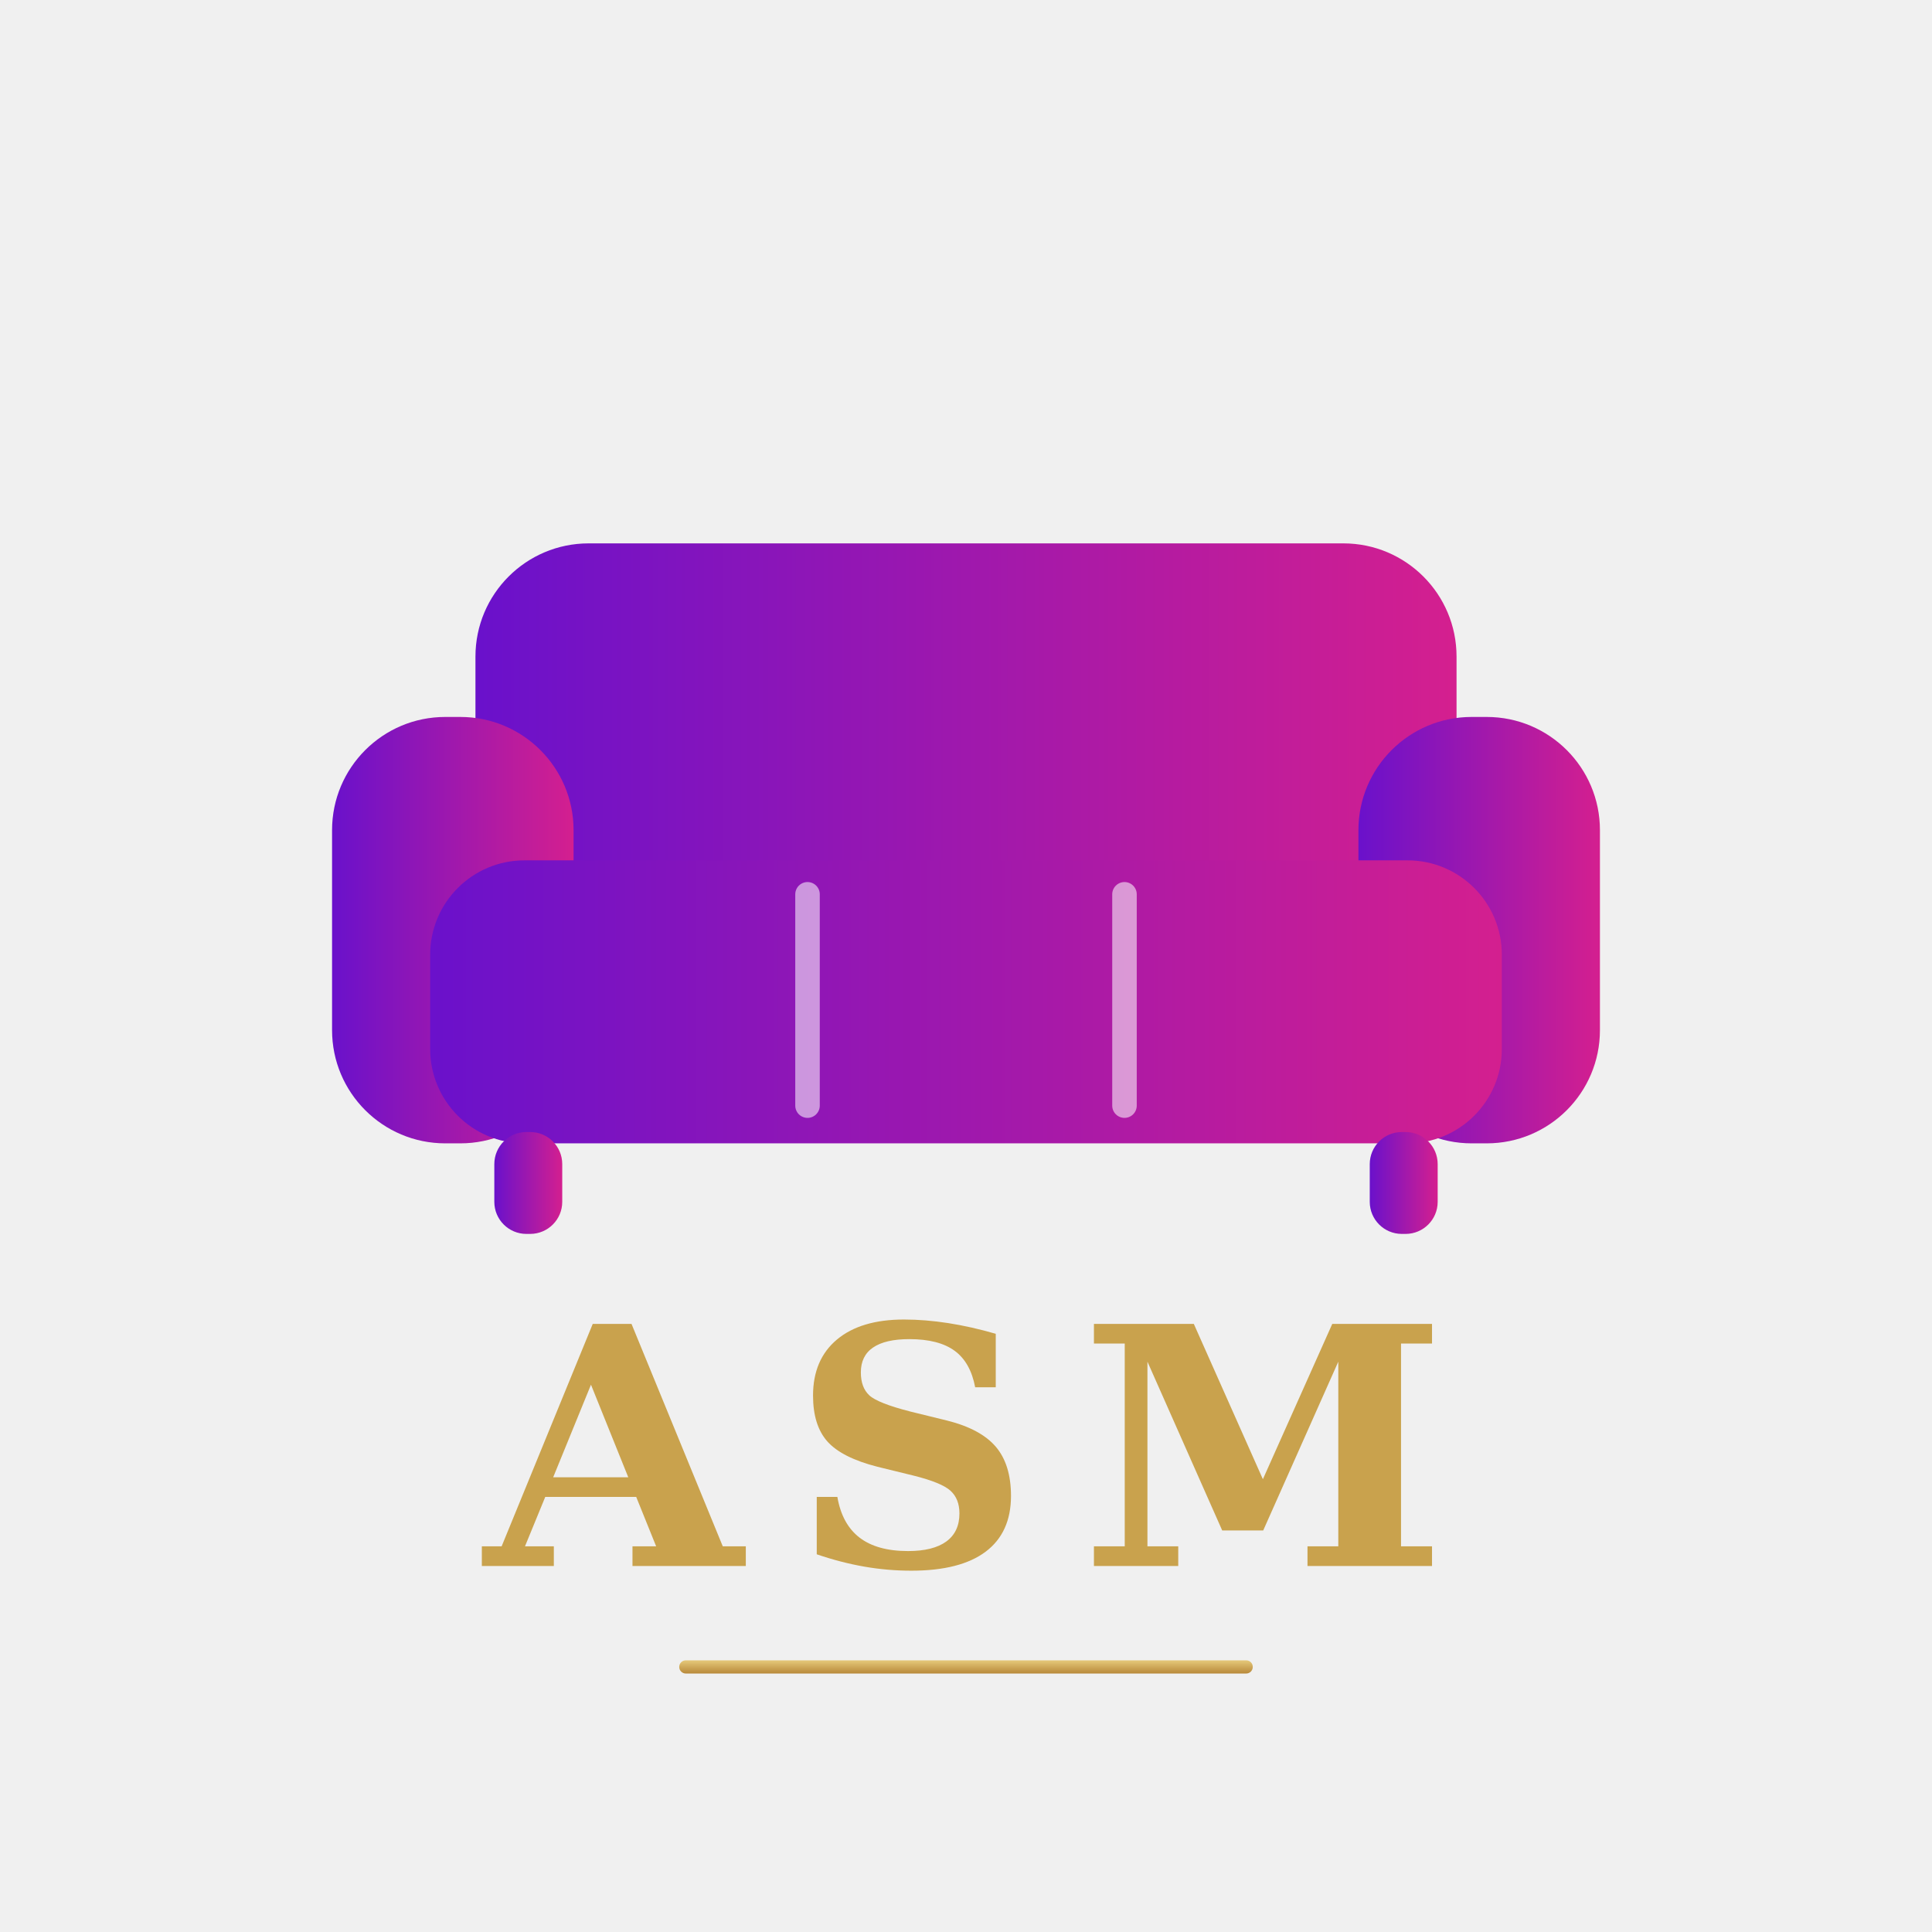
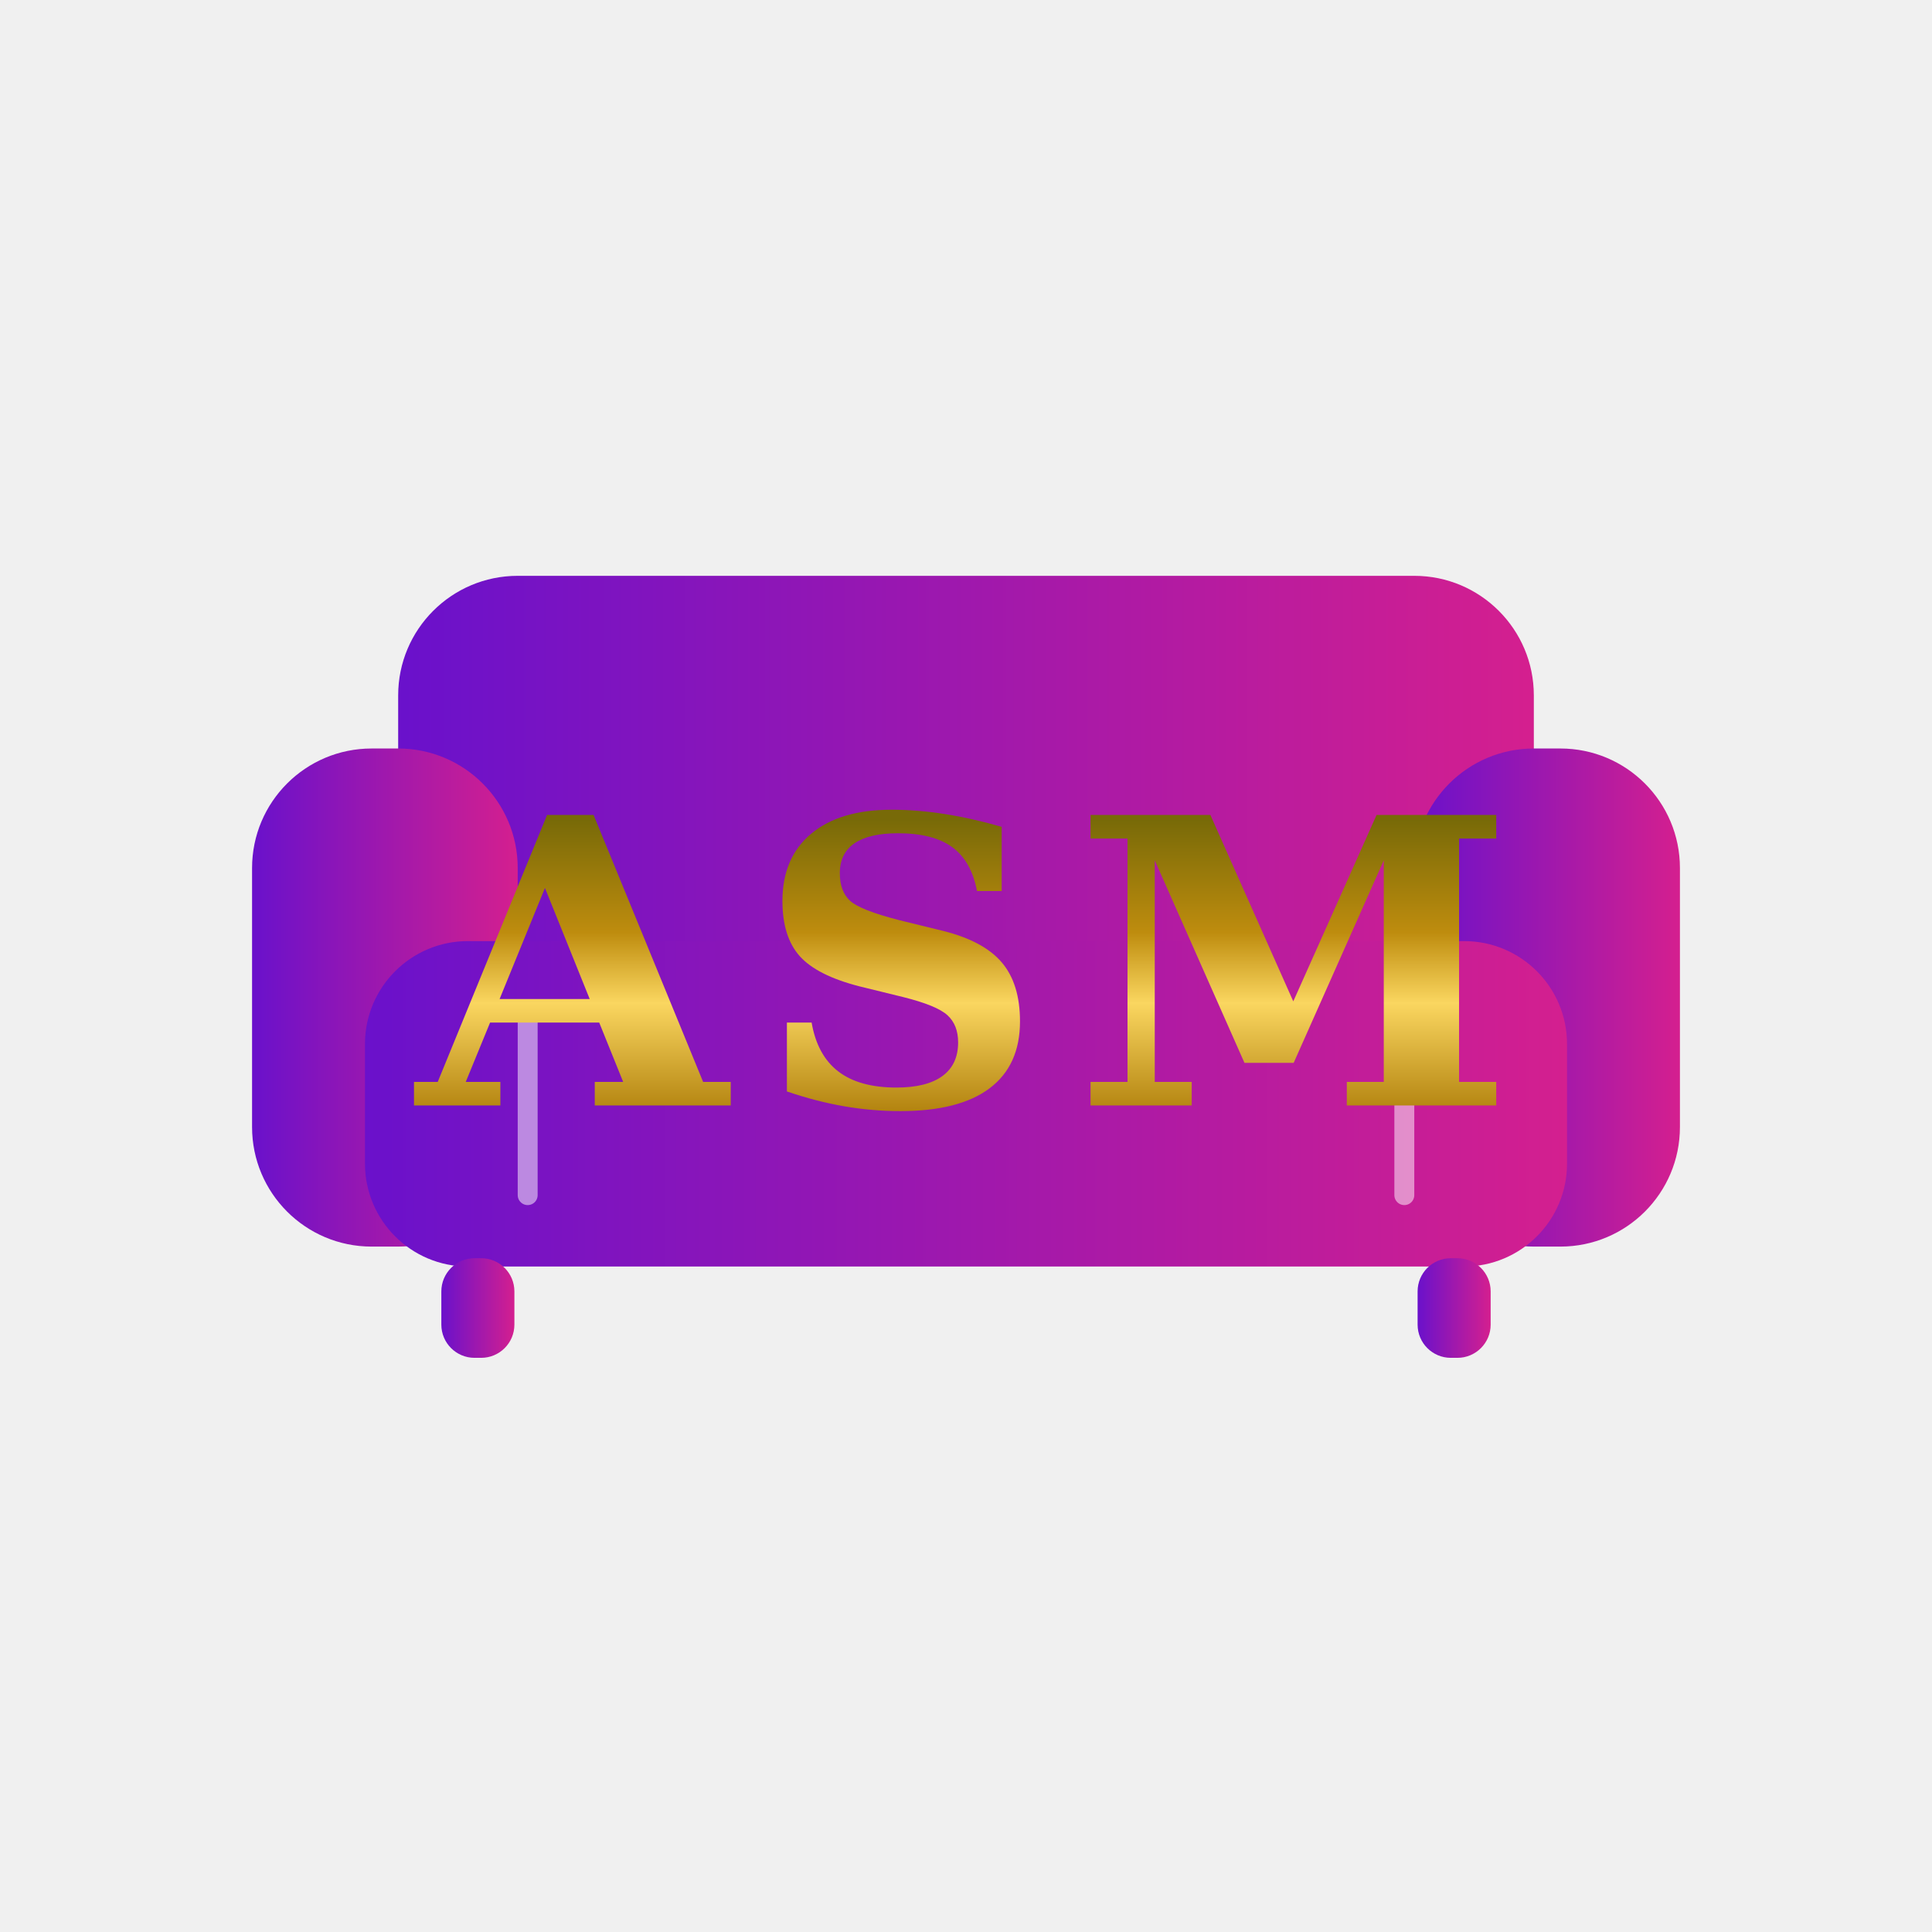
<svg xmlns="http://www.w3.org/2000/svg" width="1024" height="1024" viewBox="0 0 1024 1024" role="img" aria-label="ASM mark">
  <defs>
    <linearGradient id="brandGradientT" x1="0" y1="0" x2="1" y2="0">
      <stop offset="0" stop-color="#6A11CB" />
      <stop offset="1" stop-color="#D41F8F" />
    </linearGradient>
-     <linearGradient id="goldGradientT" x1="0" y1="0" x2="0" y2="1">
-       <stop offset="0" stop-color="#E6C97A" />
-       <stop offset="1" stop-color="#B8893A" />
+     <linearGradient id="goldGradientT" gradientUnits="userSpaceOnUse" x1="512" y1="424" x2="512" y2="602">
+       <stop offset="0" stop-color="#786A08" />
+       <stop offset="0.38" stop-color="#BE8C0E" />
+       <stop offset="0.62" stop-color="#FAD660" />
+       <stop offset="1" stop-color="#B0800C" />
    </linearGradient>
  </defs>
-   <g fill="url(#brandGradientT)">
-     <rect x="252" y="288" width="520" height="182" rx="60" ry="60" />
-     <rect x="176" y="380" width="128" height="226" rx="60" ry="60" />
-     <rect x="720" y="380" width="128" height="226" rx="60" ry="60" />
-     <rect x="228" y="456" width="568" height="150" rx="50" ry="50" />
-     <rect x="262" y="600" width="36" height="54" rx="17" ry="17" />
-     <rect x="726" y="600" width="36" height="54" rx="17" ry="17" />
+   <g transform="translate(512 512) scale(0.88) translate(-512 -512)">
+     <g fill="url(#brandGradientT)">
+       <rect x="170" y="277" width="684" height="236" rx="72" ry="72" />
+       <rect x="82" y="381" width="160" height="300" rx="72" ry="72" />
+       <rect x="782" y="381" width="160" height="300" rx="72" ry="72" />
+       <rect x="150" y="497" width="724" height="196" rx="62" ry="62" />
+       <rect x="196" y="688" width="44" height="60" rx="20" ry="20" />
+       <rect x="784" y="688" width="44" height="60" rx="20" ry="20" />
+     </g>
+     <g stroke="#FFFFFF" stroke-width="12" stroke-linecap="round" opacity="0.5">
+       <line x1="248" y1="540" x2="248" y2="650" />
+       <line x1="776" y1="540" x2="776" y2="650" />
+     </g>
+     <text x="512" y="596" text-anchor="middle" font-family="DejaVu Serif, Georgia, 'Times New Roman', serif" font-size="240" font-weight="700" letter-spacing="18" fill="url(#goldGradientT)">ASM</text>
  </g>
-   <g stroke="#FFFFFF" stroke-width="13" stroke-linecap="round" opacity="0.55">
-     <line x1="428" y1="474" x2="428" y2="586" />
-     <line x1="596" y1="474" x2="596" y2="586" />
-   </g>
-   <text x="512" y="830" text-anchor="middle" font-family="DejaVu Serif, Georgia, 'Times New Roman', serif" font-size="176" font-weight="700" letter-spacing="26" fill="#C9A24D">ASM</text>
-   <rect x="360" y="880" width="304" height="7" rx="3.5" fill="url(#goldGradientT)" />
</svg>
